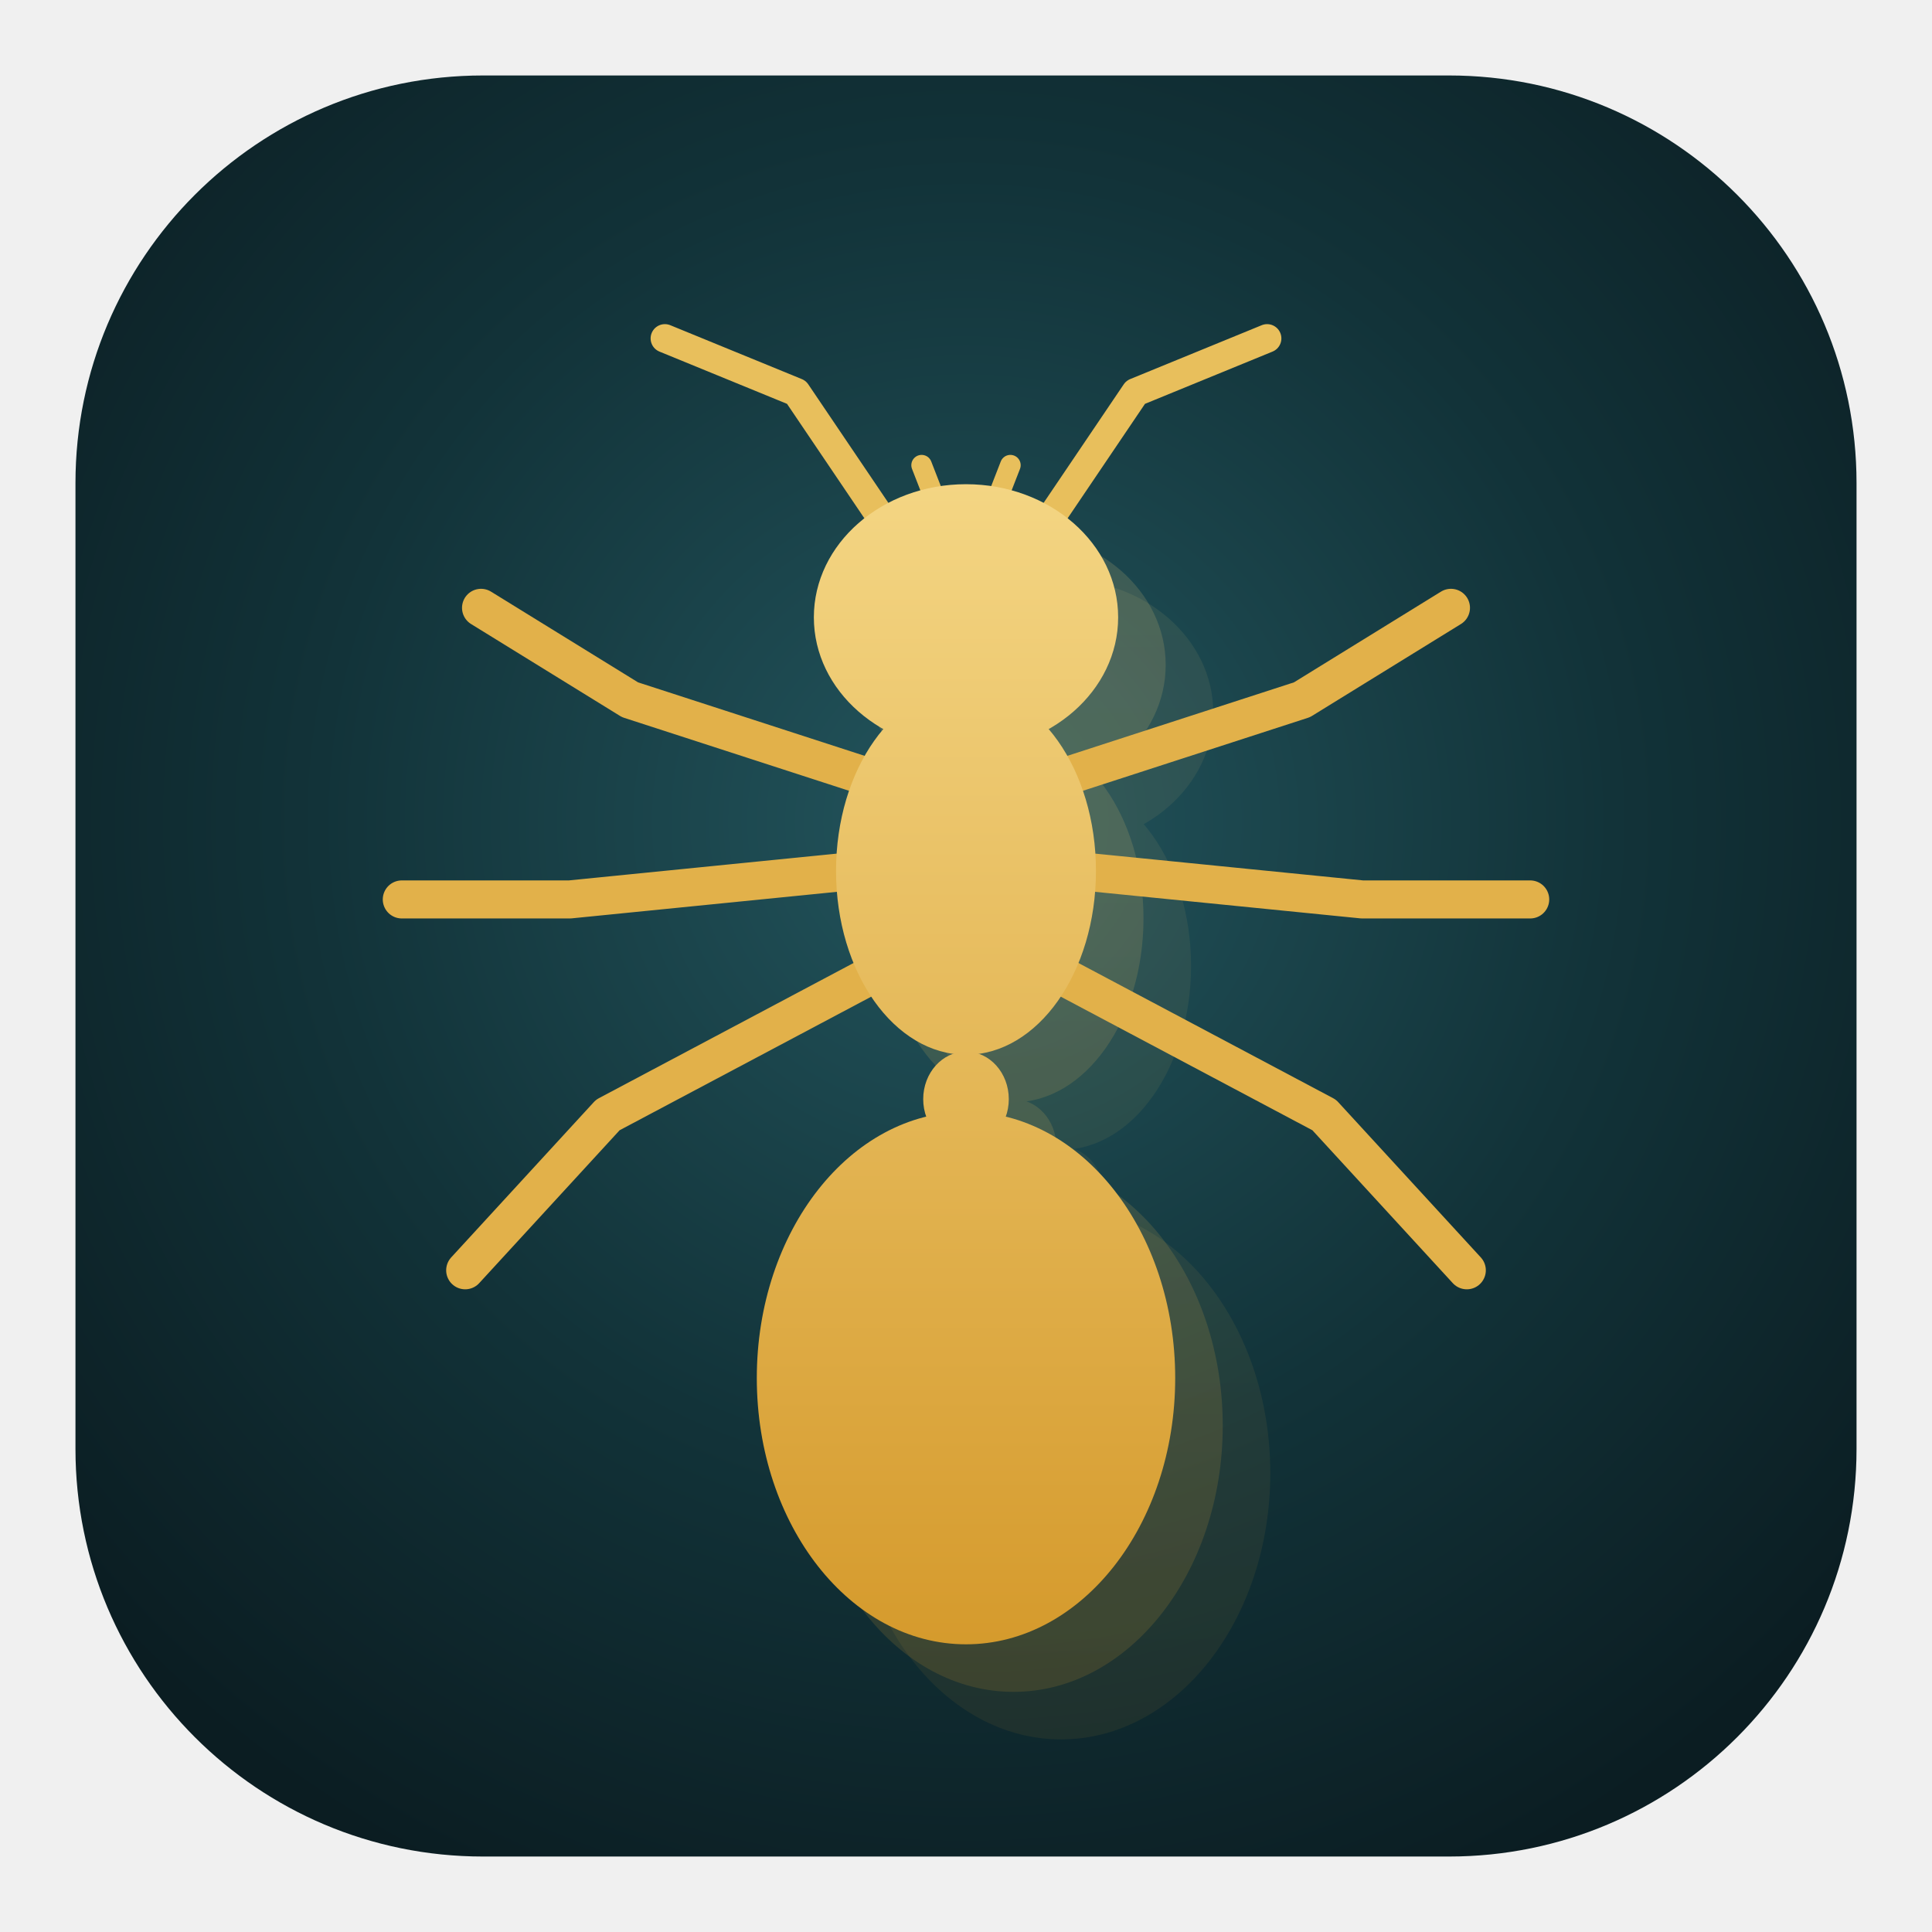
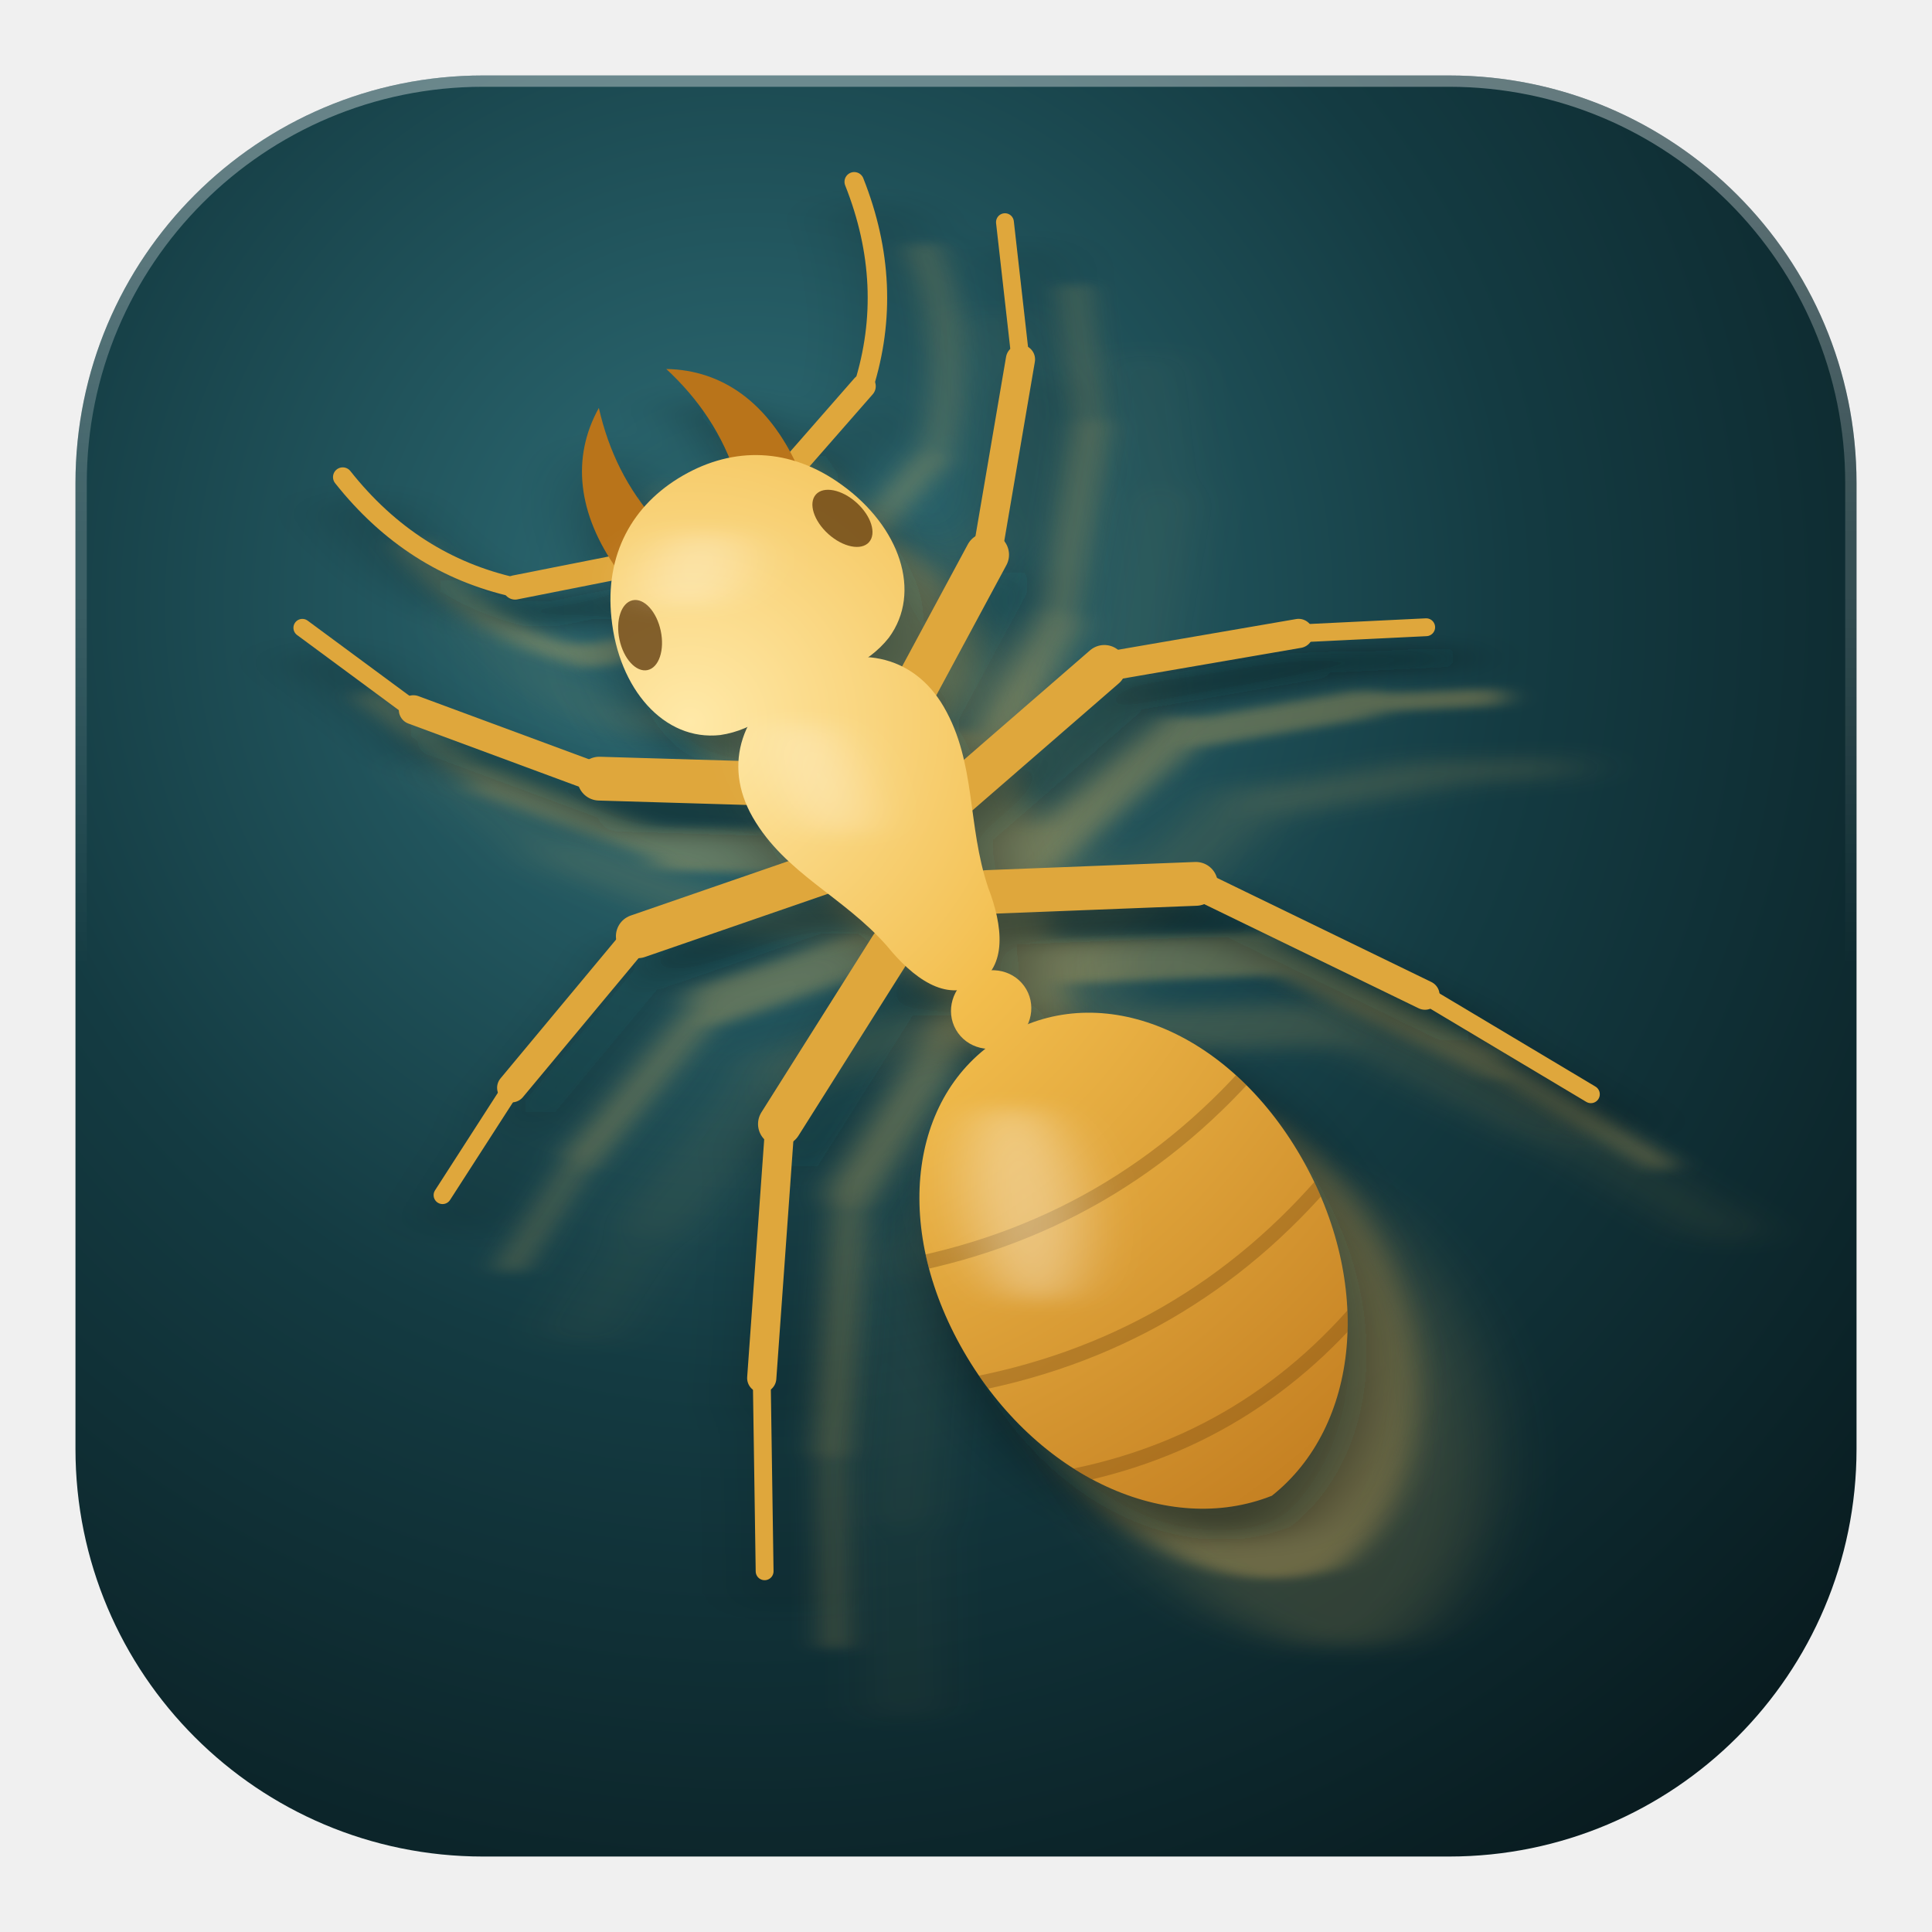
- <svg xmlns="http://www.w3.org/2000/svg" xmlns:xlink="http://www.w3.org/1999/xlink" viewBox="0 0 1024 1024" width="1024" height="1024">
+ <svg xmlns="http://www.w3.org/2000/svg" viewBox="0 0 1024 1024" width="1024" height="1024">
  <defs>
-     <radialGradient id="field" cx="50%" cy="42%" r="65%">
-       <stop offset="0" stop-color="#23555d" />
-       <stop offset="0.55" stop-color="#123339" />
-       <stop offset="1" stop-color="#0b1d22" />
+     <clipPath id="agc">
+       <path d="M512,594 C580,594 632,660 632,750 C632,840 580,912 512,922 C444,912 392,840 392,750 C392,660 444,594 512,594 Z" />
+     </clipPath>
+     <filter id="asoft" x="-50%" y="-50%" width="200%" height="200%">
+       <feGaussianBlur stdDeviation="14" />
+     </filter>
+     <filter id="ab1" x="-30%" y="-30%" width="160%" height="160%">
+       <feGaussianBlur stdDeviation="7" />
+     </filter>
+     <filter id="ab2" x="-30%" y="-30%" width="160%" height="160%">
+       <feGaussianBlur stdDeviation="16" />
+     </filter>
+     <filter id="ash" x="-30%" y="-30%" width="160%" height="160%">
+       <feGaussianBlur stdDeviation="18" />
+     </filter>
+     <radialGradient id="agold" gradientUnits="userSpaceOnUse" cx="440" cy="330" r="700">
+       <stop offset="0" stop-color="#ffe9a8" />
+       <stop offset=".35" stop-color="#f2bd4c" />
+       <stop offset="1" stop-color="#b86f16" />
    </radialGradient>
-     <linearGradient id="gold" gradientUnits="userSpaceOnUse" x1="512" y1="200" x2="512" y2="945">
-       <stop offset="0" stop-color="#f4d684" />
-       <stop offset="1" stop-color="#d59a2c" />
+     <radialGradient id="afield" cx="38%" cy="30%" r="85%">
+       <stop offset="0" stop-color="#2f6f78" />
+       <stop offset=".5" stop-color="#143b42" />
+       <stop offset="1" stop-color="#081a1e" />
+     </radialGradient>
+     <linearGradient id="arim" x1="0" y1="0" x2="0" y2="1">
+       <stop offset="0" stop-color="#fff" stop-opacity=".35" />
+       <stop offset=".5" stop-color="#fff" stop-opacity="0" />
    </linearGradient>
-     <g id="body">
-       <ellipse cx="512" cy="772" rx="132" ry="168" fill="url(#gold)" />
-       <ellipse cx="512" cy="596" rx="27" ry="30" fill="url(#gold)" />
-       <ellipse cx="512" cy="452" rx="82" ry="116" fill="url(#gold)" />
-       <ellipse cx="512" cy="292" rx="96" ry="84" fill="url(#gold)" />
+   </defs>
+   <rect x="40" y="40" width="944" height="944" rx="216" fill="url(#afield)" />
+   <rect x="43" y="43" width="938" height="938" rx="213" fill="none" stroke="url(#arim)" stroke-width="6" />
+   <g transform="translate(586 586) rotate(-30) scale(0.86) translate(-512 -545)" opacity=".16" filter="url(#ab2)">
+     <g>
+       <g fill="none" stroke="#f0c060" stroke-linecap="round" stroke-linejoin="round">
+         <path d="M548,395 L650,332" stroke-width="27" />
+         <path d="M650,332 L728,238" stroke-width="18" />
+         <path d="M728,238 L762,160" stroke-width="11" />
+         <path d="M554,452 L678,428" stroke-width="27" />
+         <path d="M678,428 L792,470" stroke-width="18" />
+         <path d="M792,470 L862,506" stroke-width="11" />
+         <path d="M546,512 L660,572" stroke-width="27" />
+         <path d="M660,572 L748,702" stroke-width="18" />
+         <path d="M748,702 L806,806" stroke-width="11" />
+         <path d="M542,236 L636,204" stroke-width="15" />
+         <path d="M636,204 Q684,160 694,92" stroke-width="12" />
+       </g>
+       <g transform="translate(1024 0) scale(-1 1)">
+         <g fill="none" stroke="#f0c060" stroke-linecap="round" stroke-linejoin="round">
+           <path d="M548,395 L650,332" stroke-width="27" />
+           <path d="M650,332 L728,238" stroke-width="18" />
+           <path d="M728,238 L762,160" stroke-width="11" />
+           <path d="M554,452 L678,428" stroke-width="27" />
+           <path d="M678,428 L792,470" stroke-width="18" />
+           <path d="M792,470 L862,506" stroke-width="11" />
+           <path d="M546,512 L660,572" stroke-width="27" />
+           <path d="M660,572 L748,702" stroke-width="18" />
+           <path d="M748,702 L806,806" stroke-width="11" />
+           <path d="M542,236 L636,204" stroke-width="15" />
+           <path d="M636,204 Q684,160 694,92" stroke-width="12" />
+         </g>
+       </g>
+       <path d="M576,226 C580,184 566,152 536,134 C544,160 546,186 540,214 Z" fill="#f0c060" />
+       <path d="M576,226 C580,184 566,152 536,134 C544,160 546,186 540,214 Z" fill="#f0c060" transform="translate(1024 0) scale(-1 1)" />
+       <ellipse cx="512" cy="576" rx="25" ry="24" fill="#f0c060" />
+       <path d="M512,594 C580,594 632,660 632,750 C632,840 580,912 512,922 C444,912 392,840 392,750 C392,660 444,594 512,594 Z" fill="#f0c060" />
+       <path d="M512,338 C552,338 580,362 580,400 C580,440 556,470 548,510 C544,535 534,558 512,558 C490,558 480,535 476,510 C468,470 444,440 444,400 C444,362 472,338 512,338 Z" fill="#f0c060" />
+       <path d="M512,196 C548,196 578,214 594,250 C612,290 604,332 572,346 C552,354 530,350 512,344 C494,350 472,354 452,346 C420,332 412,290 430,250 C446,214 476,196 512,196 Z" fill="#f0c060" />
    </g>
-     <g id="ant">
-       <g fill="none" stroke="#e2b14a" stroke-width="24" stroke-linecap="round" stroke-linejoin="round">
-         <path d="M448,392 L300,344 L206,286" />
-         <path d="M442,452 L262,470 L156,470" />
-         <path d="M448,520 L286,606 L196,704" />
-         <path d="M576,392 L724,344 L818,286" />
-         <path d="M582,452 L762,470 L868,470" />
-         <path d="M576,520 L738,606 L828,704" />
+   </g>
+   <g transform="translate(549 549) rotate(-30) scale(0.86) translate(-512 -545)" opacity=".3" filter="url(#ab1)">
+     <g>
+       <g fill="none" stroke="#f0c060" stroke-linecap="round" stroke-linejoin="round">
+         <path d="M548,395 L650,332" stroke-width="27" />
+         <path d="M650,332 L728,238" stroke-width="18" />
+         <path d="M728,238 L762,160" stroke-width="11" />
+         <path d="M554,452 L678,428" stroke-width="27" />
+         <path d="M678,428 L792,470" stroke-width="18" />
+         <path d="M792,470 L862,506" stroke-width="11" />
+         <path d="M546,512 L660,572" stroke-width="27" />
+         <path d="M660,572 L748,702" stroke-width="18" />
+         <path d="M748,702 L806,806" stroke-width="11" />
+         <path d="M542,236 L636,204" stroke-width="15" />
+         <path d="M636,204 Q684,160 694,92" stroke-width="12" />
      </g>
-       <g fill="none" stroke="#e8bf5c" stroke-width="18" stroke-linecap="round" stroke-linejoin="round">
-         <path d="M478,258 L405,150 L322,116" />
-         <path d="M546,258 L619,150 L702,116" />
+       <g transform="translate(1024 0) scale(-1 1)">
+         <g fill="none" stroke="#f0c060" stroke-linecap="round" stroke-linejoin="round">
+           <path d="M548,395 L650,332" stroke-width="27" />
+           <path d="M650,332 L728,238" stroke-width="18" />
+           <path d="M728,238 L762,160" stroke-width="11" />
+           <path d="M554,452 L678,428" stroke-width="27" />
+           <path d="M678,428 L792,470" stroke-width="18" />
+           <path d="M792,470 L862,506" stroke-width="11" />
+           <path d="M546,512 L660,572" stroke-width="27" />
+           <path d="M660,572 L748,702" stroke-width="18" />
+           <path d="M748,702 L806,806" stroke-width="11" />
+           <path d="M542,236 L636,204" stroke-width="15" />
+           <path d="M636,204 Q684,160 694,92" stroke-width="12" />
+         </g>
      </g>
-       <g fill="none" stroke="#e8bf5c" stroke-width="13" stroke-linecap="round">
-         <path d="M498,232 L484,196" />
-         <path d="M526,232 L540,196" />
+       <path d="M576,226 C580,184 566,152 536,134 C544,160 546,186 540,214 Z" fill="#f0c060" />
+       <path d="M576,226 C580,184 566,152 536,134 C544,160 546,186 540,214 Z" fill="#f0c060" transform="translate(1024 0) scale(-1 1)" />
+       <ellipse cx="512" cy="576" rx="25" ry="24" fill="#f0c060" />
+       <path d="M512,594 C580,594 632,660 632,750 C632,840 580,912 512,922 C444,912 392,840 392,750 C392,660 444,594 512,594 Z" fill="#f0c060" />
+       <path d="M512,338 C552,338 580,362 580,400 C580,440 556,470 548,510 C544,535 534,558 512,558 C490,558 480,535 476,510 C468,470 444,440 444,400 C444,362 472,338 512,338 Z" fill="#f0c060" />
+       <path d="M512,196 C548,196 578,214 594,250 C612,290 604,332 572,346 C552,354 530,350 512,344 C494,350 472,354 452,346 C420,332 412,290 430,250 C446,214 476,196 512,196 Z" fill="#f0c060" />
+     </g>
+   </g>
+   <g transform="translate(522 528) rotate(-30) scale(0.86) translate(-512 -545)" opacity=".45" filter="url(#ash)">
+     <g>
+       <g fill="none" stroke="#02090b" stroke-linecap="round" stroke-linejoin="round">
+         <path d="M548,395 L650,332" stroke-width="27" />
+         <path d="M650,332 L728,238" stroke-width="18" />
+         <path d="M728,238 L762,160" stroke-width="11" />
+         <path d="M554,452 L678,428" stroke-width="27" />
+         <path d="M678,428 L792,470" stroke-width="18" />
+         <path d="M792,470 L862,506" stroke-width="11" />
+         <path d="M546,512 L660,572" stroke-width="27" />
+         <path d="M660,572 L748,702" stroke-width="18" />
+         <path d="M748,702 L806,806" stroke-width="11" />
+         <path d="M542,236 L636,204" stroke-width="15" />
+         <path d="M636,204 Q684,160 694,92" stroke-width="12" />
      </g>
-       <use xlink:href="#body" />
+       <g transform="translate(1024 0) scale(-1 1)">
+         <g fill="none" stroke="#02090b" stroke-linecap="round" stroke-linejoin="round">
+           <path d="M548,395 L650,332" stroke-width="27" />
+           <path d="M650,332 L728,238" stroke-width="18" />
+           <path d="M728,238 L762,160" stroke-width="11" />
+           <path d="M554,452 L678,428" stroke-width="27" />
+           <path d="M678,428 L792,470" stroke-width="18" />
+           <path d="M792,470 L862,506" stroke-width="11" />
+           <path d="M546,512 L660,572" stroke-width="27" />
+           <path d="M660,572 L748,702" stroke-width="18" />
+           <path d="M748,702 L806,806" stroke-width="11" />
+           <path d="M542,236 L636,204" stroke-width="15" />
+           <path d="M636,204 Q684,160 694,92" stroke-width="12" />
+         </g>
+       </g>
+       <path d="M576,226 C580,184 566,152 536,134 C544,160 546,186 540,214 Z" fill="#02090b" />
+       <path d="M576,226 C580,184 566,152 536,134 C544,160 546,186 540,214 Z" fill="#02090b" transform="translate(1024 0) scale(-1 1)" />
+       <ellipse cx="512" cy="576" rx="25" ry="24" fill="#02090b" />
+       <path d="M512,594 C580,594 632,660 632,750 C632,840 580,912 512,922 C444,912 392,840 392,750 C392,660 444,594 512,594 Z" fill="#02090b" />
+       <path d="M512,338 C552,338 580,362 580,400 C580,440 556,470 548,510 C544,535 534,558 512,558 C490,558 480,535 476,510 C468,470 444,440 444,400 C444,362 472,338 512,338 Z" fill="#02090b" />
+       <path d="M512,196 C548,196 578,214 594,250 C612,290 604,332 572,346 C552,354 530,350 512,344 C494,350 472,354 452,346 C420,332 412,290 430,250 C446,214 476,196 512,196 Z" fill="#02090b" />
    </g>
-   </defs>
-   <rect x="40" y="40" width="944" height="944" rx="216" ry="216" fill="url(#field)" />
-   <g transform="translate(512 512) scale(0.84) translate(-512 -512)">
-     <use xlink:href="#body" transform="translate(60 60)" opacity="0.08" />
-     <use xlink:href="#body" transform="translate(30 30)" opacity="0.16" />
-     <use xlink:href="#ant" />
+   </g>
+   <g transform="translate(512 512) rotate(-30) scale(0.86) translate(-512 -545)">
+     <g>
+       <g fill="none" stroke="#dfa73c" stroke-linecap="round" stroke-linejoin="round">
+         <path d="M548,395 L650,332" stroke-width="27" />
+         <path d="M650,332 L728,238" stroke-width="18" />
+         <path d="M728,238 L762,160" stroke-width="11" />
+         <path d="M554,452 L678,428" stroke-width="27" />
+         <path d="M678,428 L792,470" stroke-width="18" />
+         <path d="M792,470 L862,506" stroke-width="11" />
+         <path d="M546,512 L660,572" stroke-width="27" />
+         <path d="M660,572 L748,702" stroke-width="18" />
+         <path d="M748,702 L806,806" stroke-width="11" />
+         <path d="M542,236 L636,204" stroke-width="15" />
+         <path d="M636,204 Q684,160 694,92" stroke-width="12" />
+       </g>
+       <g transform="translate(1024 0) scale(-1 1)">
+         <g fill="none" stroke="#dfa73c" stroke-linecap="round" stroke-linejoin="round">
+           <path d="M548,395 L650,332" stroke-width="27" />
+           <path d="M650,332 L728,238" stroke-width="18" />
+           <path d="M728,238 L762,160" stroke-width="11" />
+           <path d="M554,452 L678,428" stroke-width="27" />
+           <path d="M678,428 L792,470" stroke-width="18" />
+           <path d="M792,470 L862,506" stroke-width="11" />
+           <path d="M546,512 L660,572" stroke-width="27" />
+           <path d="M660,572 L748,702" stroke-width="18" />
+           <path d="M748,702 L806,806" stroke-width="11" />
+           <path d="M542,236 L636,204" stroke-width="15" />
+           <path d="M636,204 Q684,160 694,92" stroke-width="12" />
+         </g>
+       </g>
+       <path d="M576,226 C580,184 566,152 536,134 C544,160 546,186 540,214 Z" fill="#b9741a" />
+       <path d="M576,226 C580,184 566,152 536,134 C544,160 546,186 540,214 Z" fill="#b9741a" transform="translate(1024 0) scale(-1 1)" />
+       <ellipse cx="512" cy="576" rx="25" ry="24" fill="url(#agold)" />
+       <path d="M512,594 C580,594 632,660 632,750 C632,840 580,912 512,922 C444,912 392,840 392,750 C392,660 444,594 512,594 Z" fill="url(#agold)" />
+       <path d="M512,338 C552,338 580,362 580,400 C580,440 556,470 548,510 C544,535 534,558 512,558 C490,558 480,535 476,510 C468,470 444,440 444,400 C444,362 472,338 512,338 Z" fill="url(#agold)" />
+       <path d="M512,196 C548,196 578,214 594,250 C612,290 604,332 572,346 C552,354 530,350 512,344 C494,350 472,354 452,346 C420,332 412,290 430,250 C446,214 476,196 512,196 Z" fill="url(#agold)" />
+       <g clip-path="url(#agc)" fill="none" stroke="#5a3408" stroke-width="9" opacity=".28">
+         <path d="M380,684 Q512,732 644,684" />
+         <path d="M380,768 Q512,816 644,768" />
+         <path d="M400,846 Q512,888 624,846" />
+       </g>
+       <ellipse cx="440" cy="268" rx="13" ry="22" fill="#5a3408" opacity=".75" transform="rotate(18 440 268)" />
+       <ellipse cx="584" cy="268" rx="13" ry="22" fill="#5a3408" opacity=".75" transform="rotate(-18 584 268)" />
+       <g fill="#fff" filter="url(#asoft)">
+         <ellipse cx="470" cy="690" rx="34" ry="62" opacity=".34" transform="rotate(18 470 690)" />
+         <ellipse cx="492" cy="400" rx="20" ry="40" opacity=".3" />
+         <ellipse cx="490" cy="250" rx="30" ry="22" opacity=".3" />
+       </g>
+     </g>
  </g>
</svg>
